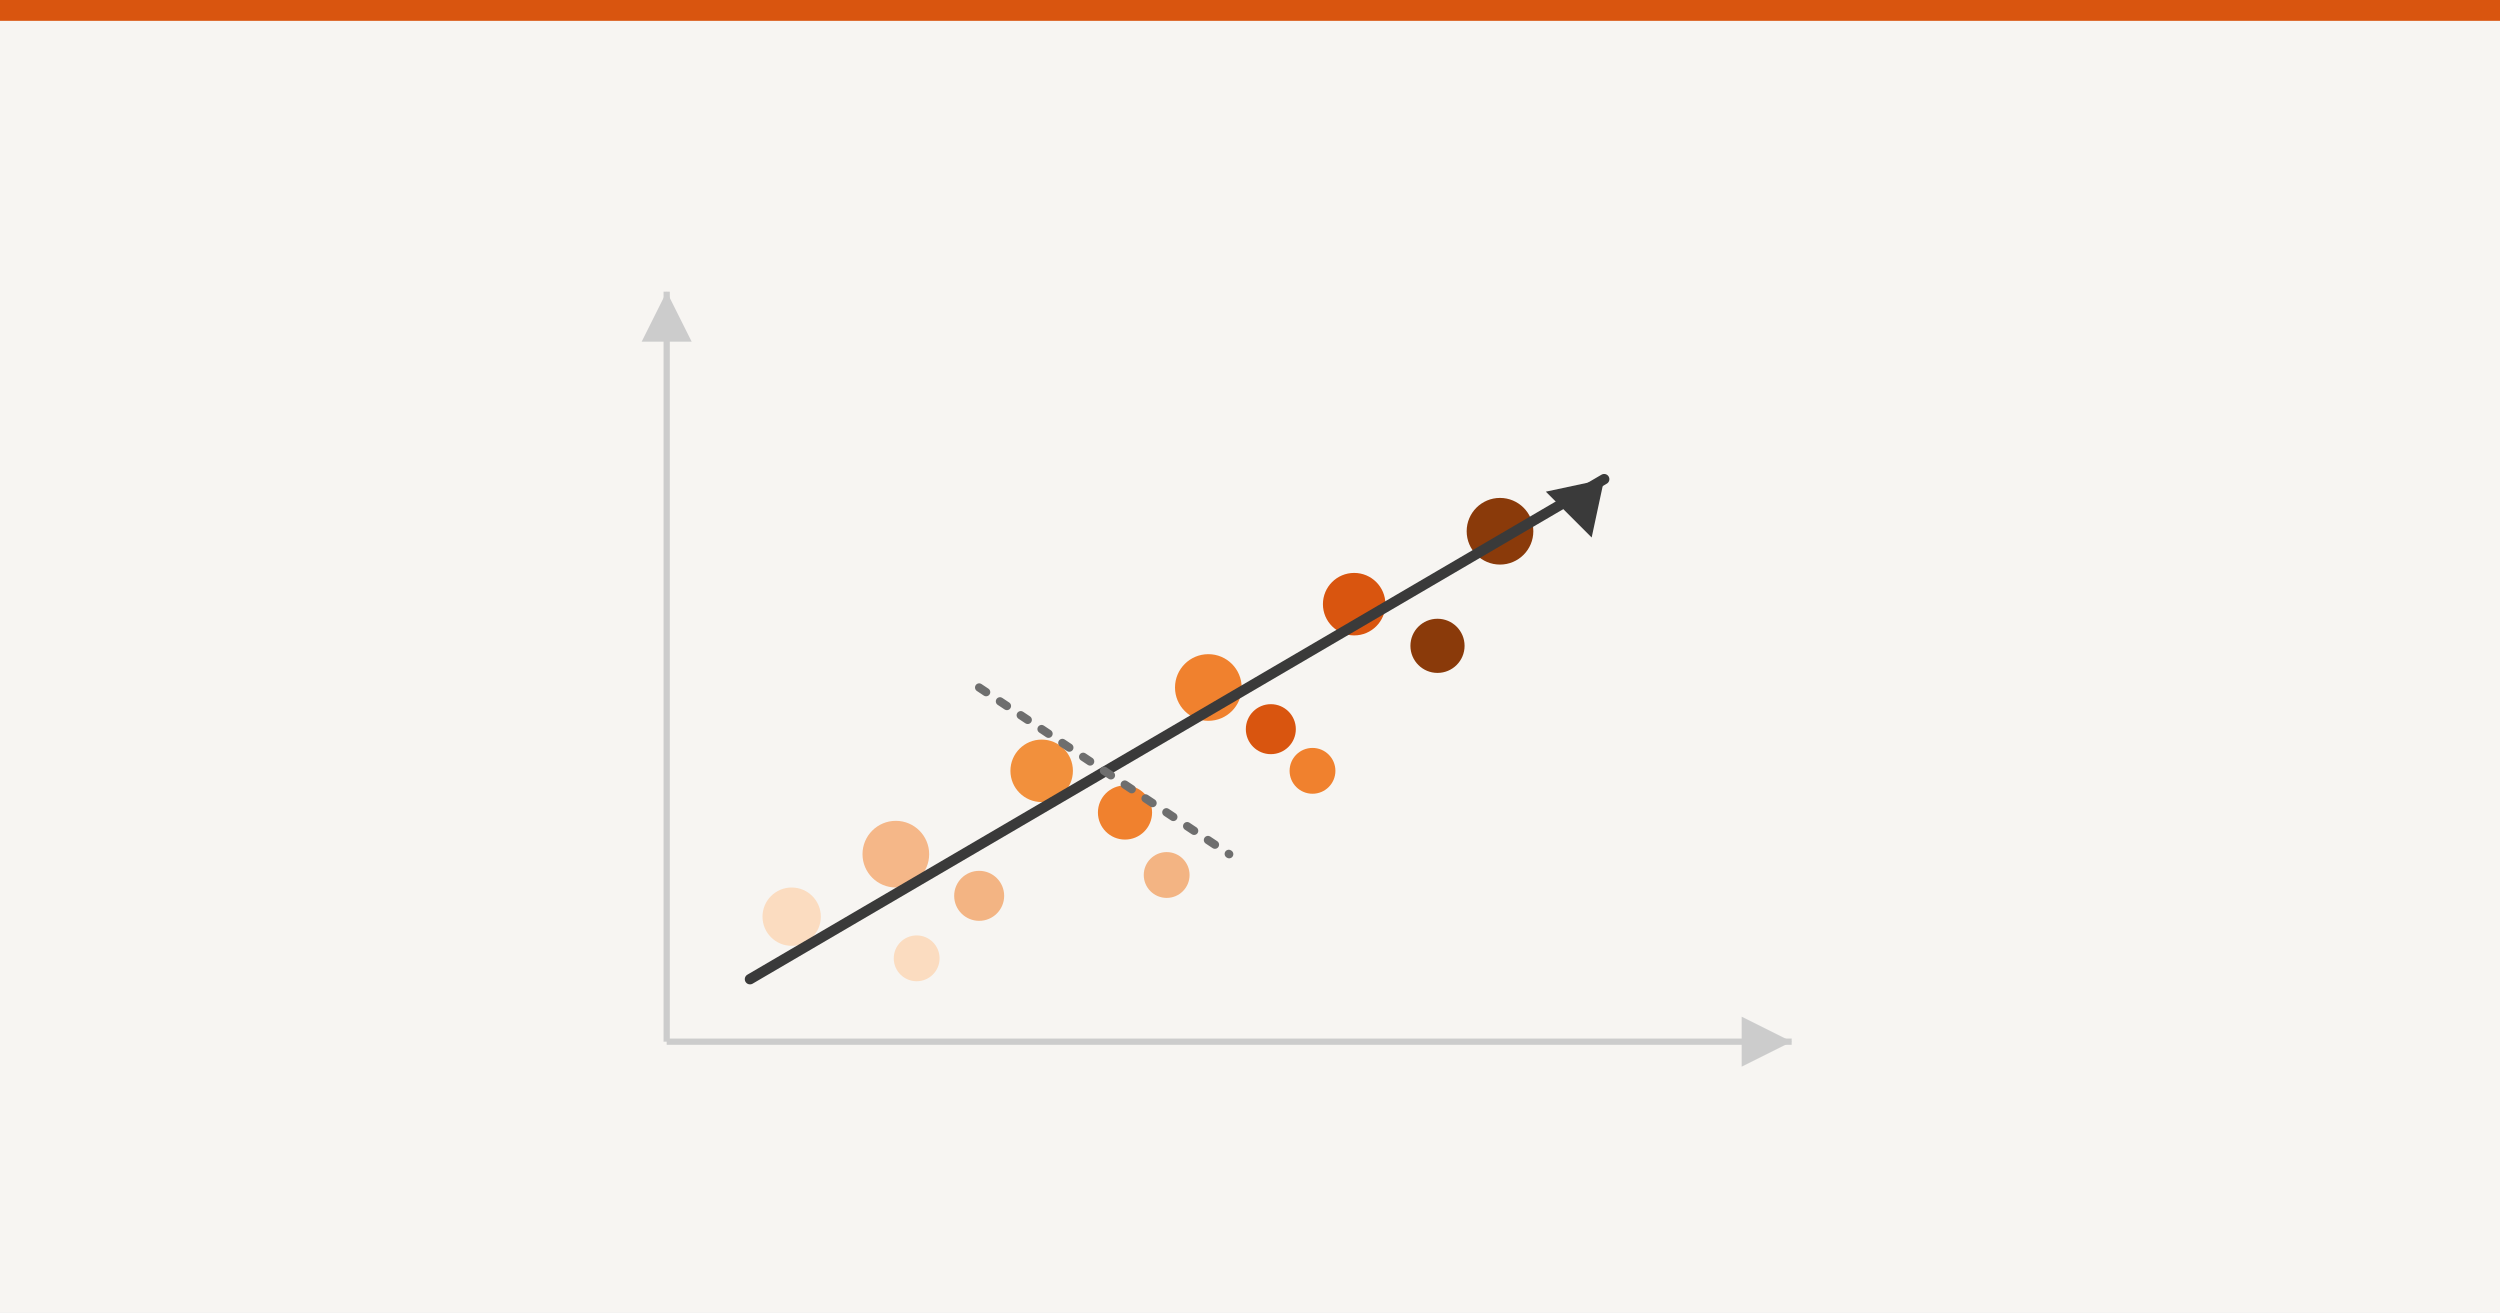
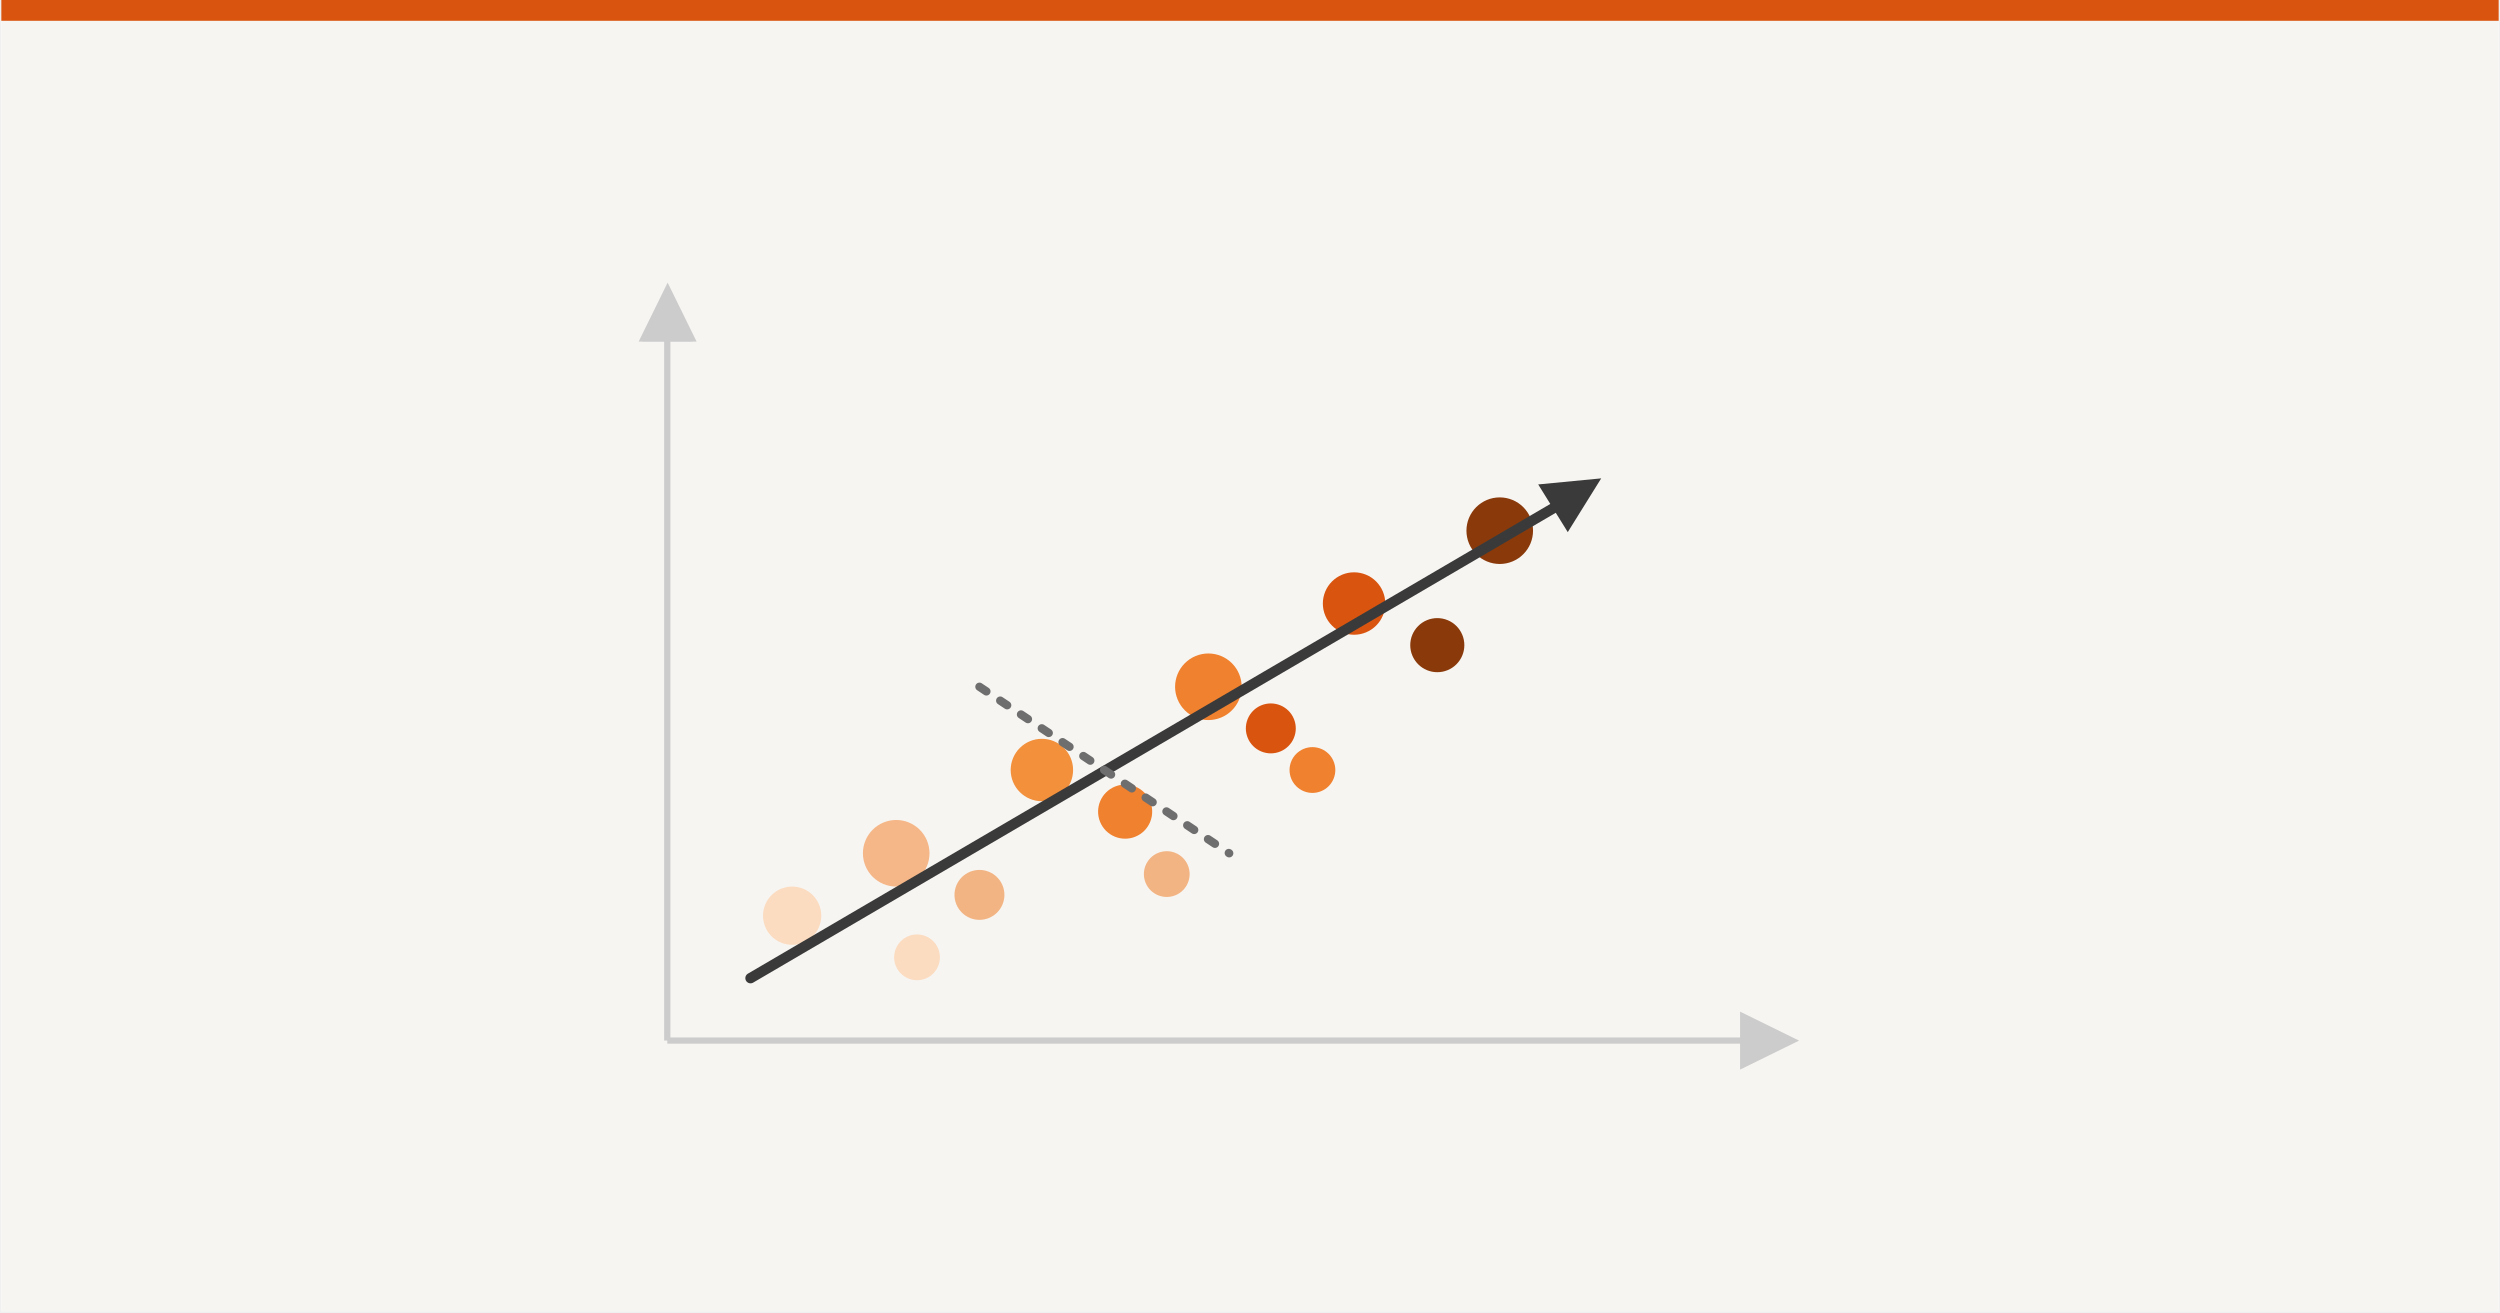
- <svg xmlns="http://www.w3.org/2000/svg" viewBox="0 0 1200 630">
-   <rect width="1200" height="630" fill="#F7F5F2" />
-   <rect x="0" y="0" width="1200" height="10" fill="#D9550F" />
-   <g stroke="#CCCCCC" stroke-width="3">
-     <line x1="320" y1="500" x2="320" y2="140" />
-     <line x1="320" y1="500" x2="860" y2="500" />
+ <svg xmlns="http://www.w3.org/2000/svg" width="1200" zoomAndPan="magnify" viewBox="0 0 900 472.5" height="630" preserveAspectRatio="xMidYMid meet" version="1.0">
+   <defs>
+     <clipPath id="82f99f98e5">
+       <path d="M 0.477 0 L 899.523 0 L 899.523 472 L 0.477 472 Z M 0.477 0 " clip-rule="nonzero" />
+     </clipPath>
+     <clipPath id="013d1148f1">
+       <path d="M 0.477 0 L 899.523 0 L 899.523 8 L 0.477 8 Z M 0.477 0 " clip-rule="nonzero" />
+     </clipPath>
+     <clipPath id="f71c219e4a">
+       <path d="M 553 160 L 590 160 L 590 199 L 553 199 Z M 553 160 " clip-rule="nonzero" />
+     </clipPath>
+     <clipPath id="84fea35c1d">
+       <path d="M 553.75 172.789 L 574.461 160.469 L 589.715 186.117 L 569.008 198.438 Z M 553.75 172.789 " clip-rule="nonzero" />
+     </clipPath>
+     <clipPath id="dd26e54e86">
+       <path d="M 0.57 0.391 L 36.773 0.391 L 36.773 38.512 L 0.57 38.512 Z M 0.57 0.391 " clip-rule="nonzero" />
+     </clipPath>
+     <clipPath id="512c9d08e4">
+       <path d="M 0.75 12.789 L 21.461 0.469 L 36.715 26.117 L 16.008 38.438 Z M 0.75 12.789 " clip-rule="nonzero" />
+     </clipPath>
+     <clipPath id="4a803e45ea">
+       <rect x="0" width="37" y="0" height="39" />
+     </clipPath>
+     <clipPath id="bc82cf1279">
+       <path d="M 553 172 L 577 172 L 577 192 L 553 192 Z M 553 172 " clip-rule="nonzero" />
+     </clipPath>
+     <clipPath id="d1aecd629b">
+       <path d="M 571.109 163.629 L 581.754 180.797 L 564.387 191.566 L 553.742 174.398 Z M 571.109 163.629 " clip-rule="nonzero" />
+     </clipPath>
+     <clipPath id="d83487b9ed">
+       <path d="M 576.434 172.211 L 564.395 191.562 L 553.75 174.395 Z M 576.434 172.211 " clip-rule="nonzero" />
+     </clipPath>
+     <clipPath id="5be3fee84a">
+       <path d="M 0.57 0.137 L 23.586 0.137 L 23.586 19.797 L 0.57 19.797 Z M 0.57 0.137 " clip-rule="nonzero" />
+     </clipPath>
+     <clipPath id="9a85f4bd61">
+       <path d="M 18.109 -8.371 L 28.754 8.797 L 11.387 19.566 L 0.742 2.398 Z M 18.109 -8.371 " clip-rule="nonzero" />
+     </clipPath>
+     <clipPath id="51fbd45566">
+       <path d="M 23.434 0.211 L 11.395 19.562 L 0.75 2.395 Z M 23.434 0.211 " clip-rule="nonzero" />
+     </clipPath>
+     <clipPath id="5709e7ecfd">
+       <rect x="0" width="24" y="0" height="20" />
+     </clipPath>
+     <clipPath id="37b2c8da64">
+       <path d="M 229.914 101.734 L 250.781 101.734 L 250.781 123 L 229.914 123 Z M 229.914 101.734 " clip-rule="nonzero" />
+     </clipPath>
+     <clipPath id="80025cfb6c">
+       <path d="M 240.348 101.734 L 250.781 122.973 L 229.914 122.973 Z M 240.348 101.734 " clip-rule="nonzero" />
+     </clipPath>
+     <clipPath id="cd946a8eba">
+       <path d="M 0.914 0.734 L 21.781 0.734 L 21.781 21.988 L 0.914 21.988 Z M 0.914 0.734 " clip-rule="nonzero" />
+     </clipPath>
+     <clipPath id="ab5842f720">
+       <path d="M 11.348 0.734 L 21.781 21.973 L 0.914 21.973 Z M 11.348 0.734 " clip-rule="nonzero" />
+     </clipPath>
+     <clipPath id="7941081de1">
+       <rect x="0" width="22" y="0" height="22" />
+     </clipPath>
+     <clipPath id="c1bc60887b">
+       <path d="M 626.387 364.188 L 647.664 364.188 L 647.664 385.055 L 626.387 385.055 Z M 626.387 364.188 " clip-rule="nonzero" />
+     </clipPath>
+     <clipPath id="559f7195e9">
+       <path d="M 647.664 374.621 L 626.43 385.055 L 626.43 364.188 Z M 647.664 374.621 " clip-rule="nonzero" />
+     </clipPath>
+     <clipPath id="0c96b09075">
+       <path d="M 0.387 0.188 L 21.664 0.188 L 21.664 21.055 L 0.387 21.055 Z M 0.387 0.188 " clip-rule="nonzero" />
+     </clipPath>
+     <clipPath id="f62bbe5708">
+       <path d="M 21.664 10.621 L 0.43 21.055 L 0.43 0.188 Z M 21.664 10.621 " clip-rule="nonzero" />
+     </clipPath>
+     <clipPath id="5e51b36323">
+       <rect x="0" width="22" y="0" height="22" />
+     </clipPath>
+   </defs>
+   <g clip-path="url(#82f99f98e5)">
+     <path fill="#ffffff" d="M 0.477 0 L 899.523 0 L 899.523 472 L 0.477 472 Z M 0.477 0 " fill-opacity="1" fill-rule="nonzero" />
+     <path fill="#ffffff" d="M 0.477 0 L 899.523 0 L 899.523 472 L 0.477 472 Z M 0.477 0 " fill-opacity="1" fill-rule="nonzero" />
+     <path fill="#f7f5f2" d="M 0.477 0 L 899.523 0 L 899.523 472 L 0.477 472 Z M 0.477 0 " fill-opacity="1" fill-rule="nonzero" />
  </g>
-   <path d="M320 140 L308 164 L332 164 Z" fill="#CCCCCC" />
-   <path d="M860 500 L836 488 L836 512 Z" fill="#CCCCCC" />
-   <g>
-     <circle cx="380" cy="440" r="14" fill="#FBDCC0" />
-     <circle cx="430" cy="410" r="16" fill="#F5B788" />
-     <circle cx="470" cy="430" r="12" fill="#F3B483" />
-     <circle cx="500" cy="370" r="15" fill="#F2903C" />
-     <circle cx="540" cy="390" r="13" fill="#F0812E" />
-     <circle cx="580" cy="330" r="16" fill="#F0812E" />
-     <circle cx="610" cy="350" r="12" fill="#D9550F" />
-     <circle cx="650" cy="290" r="15" fill="#D9550F" />
-     <circle cx="690" cy="310" r="13" fill="#8A3A0A" />
-     <circle cx="720" cy="255" r="16" fill="#8A3A0A" />
-     <circle cx="440" cy="460" r="11" fill="#FBDCC0" />
-     <circle cx="560" cy="420" r="11" fill="#F3B483" />
-     <circle cx="630" cy="370" r="11" fill="#F0812E" />
+   <g clip-path="url(#013d1148f1)">
+     <path fill="#d9550f" d="M 0.477 0 L 899.523 0 L 899.523 7.492 L 0.477 7.492 Z M 0.477 0 " fill-opacity="1" fill-rule="nonzero" />
  </g>
-   <line x1="360" y1="470" x2="770" y2="230" stroke="#3A3A3A" stroke-width="5" stroke-linecap="round" />
-   <path d="M770 230 L742 236 L764 258 Z" fill="#3A3A3A" />
-   <line x1="470" y1="330" x2="590" y2="410" stroke="#6E6E6E" stroke-width="4" stroke-dasharray="4 8" stroke-linecap="round" />
+   <path stroke-linecap="butt" transform="matrix(0.749207, 0, 0, 0.749207, 0.475701, 0)" fill="none" stroke-linejoin="miter" d="M 320.001 500.003 L 320.001 140.002 " stroke="#cccccc" stroke-width="3" stroke-opacity="1" stroke-miterlimit="4" />
+   <path stroke-linecap="butt" transform="matrix(0.749207, 0, 0, 0.749207, 0.475701, 0)" fill="none" stroke-linejoin="miter" d="M 320.001 500.003 L 859.999 500.003 " stroke="#cccccc" stroke-width="3" stroke-opacity="1" stroke-miterlimit="4" />
+   <path fill="#cccccc" d="M 240.223 104.891 L 231.23 122.871 L 249.211 122.871 Z M 240.223 104.891 " fill-opacity="1" fill-rule="nonzero" />
+   <path fill="#cccccc" d="M 644.793 374.605 L 626.812 365.613 L 626.812 383.594 Z M 644.793 374.605 " fill-opacity="1" fill-rule="nonzero" />
+   <path fill="#fbdcc0" d="M 295.664 329.652 C 295.664 330.34 295.598 331.023 295.461 331.699 C 295.328 332.371 295.129 333.027 294.863 333.664 C 294.602 334.301 294.277 334.906 293.895 335.477 C 293.512 336.051 293.078 336.582 292.59 337.066 C 292.105 337.555 291.574 337.988 291 338.371 C 290.43 338.754 289.824 339.078 289.188 339.34 C 288.551 339.605 287.895 339.805 287.219 339.938 C 286.547 340.074 285.863 340.141 285.176 340.141 C 284.484 340.141 283.805 340.074 283.129 339.938 C 282.453 339.805 281.797 339.605 281.16 339.34 C 280.523 339.078 279.918 338.754 279.348 338.371 C 278.773 337.988 278.246 337.555 277.758 337.066 C 277.27 336.582 276.836 336.051 276.453 335.477 C 276.07 334.906 275.746 334.301 275.484 333.664 C 275.219 333.027 275.02 332.371 274.887 331.699 C 274.754 331.023 274.684 330.34 274.684 329.652 C 274.684 328.961 274.754 328.281 274.887 327.605 C 275.02 326.93 275.219 326.273 275.484 325.637 C 275.746 325 276.07 324.395 276.453 323.824 C 276.836 323.25 277.27 322.723 277.758 322.234 C 278.246 321.746 278.773 321.312 279.348 320.93 C 279.918 320.547 280.523 320.223 281.16 319.961 C 281.797 319.695 282.453 319.5 283.129 319.363 C 283.805 319.23 284.484 319.164 285.176 319.164 C 285.863 319.164 286.547 319.23 287.219 319.363 C 287.895 319.5 288.551 319.695 289.188 319.961 C 289.824 320.223 290.43 320.547 291 320.93 C 291.574 321.312 292.105 321.746 292.59 322.234 C 293.078 322.723 293.512 323.25 293.895 323.824 C 294.277 324.395 294.602 325 294.863 325.637 C 295.129 326.273 295.328 326.93 295.461 327.605 C 295.598 328.281 295.664 328.961 295.664 329.652 Z M 295.664 329.652 " fill-opacity="1" fill-rule="nonzero" />
+   <path fill="#f5b788" d="M 334.621 307.176 C 334.621 307.961 334.547 308.742 334.391 309.512 C 334.238 310.285 334.012 311.035 333.711 311.762 C 333.41 312.488 333.039 313.18 332.602 313.836 C 332.164 314.488 331.668 315.094 331.109 315.652 C 330.555 316.207 329.949 316.703 329.293 317.141 C 328.641 317.578 327.949 317.949 327.223 318.25 C 326.496 318.551 325.746 318.777 324.973 318.934 C 324.203 319.086 323.422 319.164 322.637 319.164 C 321.848 319.164 321.066 319.086 320.297 318.934 C 319.523 318.777 318.773 318.551 318.047 318.25 C 317.32 317.949 316.629 317.578 315.977 317.141 C 315.32 316.703 314.715 316.207 314.16 315.652 C 313.602 315.094 313.105 314.488 312.668 313.836 C 312.23 313.18 311.859 312.488 311.559 311.762 C 311.258 311.035 311.031 310.285 310.879 309.512 C 310.723 308.742 310.648 307.961 310.648 307.176 C 310.648 306.387 310.723 305.609 310.879 304.836 C 311.031 304.062 311.258 303.316 311.559 302.586 C 311.859 301.859 312.23 301.168 312.668 300.516 C 313.105 299.859 313.602 299.254 314.16 298.699 C 314.715 298.141 315.32 297.645 315.977 297.207 C 316.629 296.77 317.32 296.402 318.047 296.102 C 318.773 295.801 319.523 295.57 320.297 295.418 C 321.066 295.266 321.848 295.188 322.637 295.188 C 323.422 295.188 324.203 295.266 324.973 295.418 C 325.746 295.57 326.496 295.801 327.223 296.102 C 327.949 296.402 328.641 296.77 329.293 297.207 C 329.949 297.645 330.555 298.141 331.109 298.699 C 331.668 299.254 332.164 299.859 332.602 300.516 C 333.039 301.168 333.41 301.859 333.711 302.586 C 334.012 303.316 334.238 304.062 334.391 304.836 C 334.547 305.609 334.621 306.387 334.621 307.176 Z M 334.621 307.176 " fill-opacity="1" fill-rule="nonzero" />
+   <path fill="#f3b483" d="M 361.594 322.16 C 361.594 322.75 361.535 323.336 361.422 323.914 C 361.305 324.492 361.137 325.055 360.91 325.598 C 360.684 326.145 360.406 326.664 360.078 327.152 C 359.75 327.645 359.379 328.098 358.961 328.516 C 358.543 328.934 358.09 329.305 357.598 329.633 C 357.105 329.961 356.59 330.238 356.043 330.465 C 355.5 330.691 354.938 330.863 354.355 330.977 C 353.777 331.094 353.191 331.148 352.602 331.148 C 352.012 331.148 351.43 331.094 350.848 330.977 C 350.27 330.863 349.707 330.691 349.164 330.465 C 348.617 330.238 348.098 329.961 347.609 329.633 C 347.117 329.305 346.664 328.934 346.246 328.516 C 345.828 328.098 345.457 327.645 345.129 327.152 C 344.801 326.664 344.523 326.145 344.297 325.598 C 344.07 325.055 343.902 324.492 343.785 323.914 C 343.672 323.336 343.613 322.75 343.613 322.16 C 343.613 321.57 343.672 320.984 343.785 320.406 C 343.902 319.824 344.07 319.266 344.297 318.719 C 344.523 318.172 344.801 317.656 345.129 317.164 C 345.457 316.672 345.828 316.219 346.246 315.801 C 346.664 315.383 347.117 315.012 347.609 314.684 C 348.098 314.355 348.617 314.078 349.164 313.852 C 349.707 313.629 350.27 313.457 350.848 313.34 C 351.43 313.227 352.012 313.168 352.602 313.168 C 353.191 313.168 353.777 313.227 354.355 313.34 C 354.938 313.457 355.5 313.629 356.043 313.852 C 356.59 314.078 357.105 314.355 357.598 314.684 C 358.09 315.012 358.543 315.383 358.961 315.801 C 359.379 316.219 359.75 316.672 360.078 317.164 C 360.406 317.656 360.684 318.172 360.91 318.719 C 361.137 319.266 361.305 319.824 361.422 320.406 C 361.535 320.984 361.594 321.57 361.594 322.16 Z M 361.594 322.16 " fill-opacity="1" fill-rule="nonzero" />
+   <path fill="#f2903c" d="M 386.316 277.207 C 386.316 277.945 386.246 278.676 386.102 279.398 C 385.957 280.121 385.746 280.824 385.461 281.508 C 385.18 282.188 384.832 282.836 384.422 283.449 C 384.012 284.062 383.547 284.633 383.027 285.152 C 382.504 285.676 381.938 286.141 381.324 286.551 C 380.711 286.961 380.062 287.309 379.379 287.59 C 378.699 287.871 377.996 288.086 377.273 288.23 C 376.547 288.371 375.816 288.445 375.078 288.445 C 374.34 288.445 373.609 288.371 372.887 288.23 C 372.164 288.086 371.461 287.871 370.777 287.59 C 370.098 287.309 369.449 286.961 368.836 286.551 C 368.223 286.141 367.656 285.676 367.133 285.152 C 366.609 284.633 366.145 284.062 365.734 283.449 C 365.324 282.836 364.98 282.188 364.695 281.508 C 364.414 280.824 364.199 280.121 364.059 279.398 C 363.914 278.676 363.84 277.945 363.84 277.207 C 363.84 276.469 363.914 275.738 364.059 275.016 C 364.199 274.289 364.414 273.586 364.695 272.906 C 364.98 272.223 365.324 271.578 365.734 270.965 C 366.145 270.348 366.609 269.781 367.133 269.262 C 367.656 268.738 368.223 268.273 368.836 267.863 C 369.449 267.453 370.098 267.105 370.777 266.824 C 371.461 266.543 372.164 266.328 372.887 266.184 C 373.609 266.039 374.34 265.969 375.078 265.969 C 375.816 265.969 376.547 266.039 377.273 266.184 C 377.996 266.328 378.699 266.543 379.379 266.824 C 380.062 267.105 380.711 267.453 381.324 267.863 C 381.938 268.273 382.504 268.738 383.027 269.262 C 383.547 269.781 384.012 270.348 384.422 270.965 C 384.832 271.578 385.18 272.223 385.461 272.906 C 385.746 273.586 385.957 274.289 386.102 275.016 C 386.246 275.738 386.316 276.469 386.316 277.207 Z M 386.316 277.207 " fill-opacity="1" fill-rule="nonzero" />
+   <path fill="#f0812e" d="M 414.789 292.191 C 414.789 292.832 414.727 293.465 414.602 294.09 C 414.477 294.719 414.289 295.328 414.047 295.918 C 413.801 296.508 413.5 297.07 413.145 297.602 C 412.789 298.133 412.387 298.625 411.934 299.078 C 411.48 299.531 410.992 299.934 410.457 300.289 C 409.926 300.645 409.367 300.945 408.773 301.188 C 408.184 301.434 407.574 301.617 406.949 301.742 C 406.32 301.867 405.688 301.93 405.047 301.93 C 404.406 301.93 403.773 301.867 403.148 301.742 C 402.52 301.617 401.91 301.434 401.32 301.188 C 400.73 300.945 400.168 300.645 399.637 300.289 C 399.105 299.934 398.613 299.531 398.16 299.078 C 397.707 298.625 397.305 298.133 396.949 297.602 C 396.594 297.07 396.293 296.508 396.051 295.918 C 395.805 295.328 395.621 294.719 395.496 294.09 C 395.371 293.465 395.309 292.832 395.309 292.191 C 395.309 291.551 395.371 290.918 395.496 290.289 C 395.621 289.664 395.805 289.055 396.051 288.465 C 396.293 287.871 396.594 287.312 396.949 286.781 C 397.305 286.246 397.707 285.758 398.16 285.305 C 398.613 284.852 399.105 284.449 399.637 284.094 C 400.168 283.738 400.73 283.438 401.32 283.191 C 401.91 282.949 402.52 282.762 403.148 282.637 C 403.773 282.512 404.406 282.449 405.047 282.449 C 405.688 282.449 406.32 282.512 406.949 282.637 C 407.574 282.762 408.184 282.949 408.773 283.191 C 409.367 283.438 409.926 283.738 410.457 284.094 C 410.992 284.449 411.48 284.852 411.934 285.305 C 412.387 285.758 412.789 286.246 413.145 286.781 C 413.5 287.312 413.801 287.871 414.047 288.465 C 414.289 289.055 414.477 289.664 414.602 290.289 C 414.727 290.918 414.789 291.551 414.789 292.191 Z M 414.789 292.191 " fill-opacity="1" fill-rule="nonzero" />
+   <path fill="#f0812e" d="M 447.004 247.238 C 447.004 248.027 446.926 248.805 446.773 249.578 C 446.621 250.348 446.391 251.098 446.09 251.824 C 445.789 252.555 445.422 253.242 444.984 253.898 C 444.547 254.551 444.047 255.156 443.492 255.715 C 442.934 256.27 442.328 256.77 441.676 257.207 C 441.02 257.645 440.332 258.012 439.602 258.312 C 438.875 258.613 438.125 258.84 437.355 258.996 C 436.582 259.148 435.805 259.227 435.016 259.227 C 434.23 259.227 433.449 259.148 432.676 258.996 C 431.906 258.84 431.156 258.613 430.43 258.312 C 429.703 258.012 429.012 257.645 428.355 257.207 C 427.703 256.77 427.098 256.27 426.539 255.715 C 425.984 255.156 425.484 254.551 425.047 253.898 C 424.613 253.242 424.242 252.555 423.941 251.824 C 423.641 251.098 423.414 250.348 423.258 249.578 C 423.105 248.805 423.027 248.027 423.027 247.238 C 423.027 246.453 423.105 245.672 423.258 244.898 C 423.414 244.129 423.641 243.379 423.941 242.652 C 424.242 241.922 424.613 241.234 425.047 240.578 C 425.484 239.926 425.984 239.32 426.539 238.762 C 427.098 238.207 427.703 237.707 428.355 237.27 C 429.012 236.832 429.703 236.465 430.43 236.164 C 431.156 235.863 431.906 235.637 432.676 235.48 C 433.449 235.328 434.23 235.25 435.016 235.25 C 435.805 235.25 436.582 235.328 437.355 235.48 C 438.125 235.637 438.875 235.863 439.602 236.164 C 440.332 236.465 441.02 236.832 441.676 237.27 C 442.328 237.707 442.934 238.207 443.492 238.762 C 444.047 239.32 444.547 239.926 444.984 240.578 C 445.422 241.234 445.789 241.922 446.09 242.652 C 446.391 243.379 446.621 244.129 446.773 244.898 C 446.926 245.672 447.004 246.453 447.004 247.238 Z M 447.004 247.238 " fill-opacity="1" fill-rule="nonzero" />
+   <path fill="#d9550f" d="M 466.484 262.223 C 466.484 262.812 466.426 263.398 466.309 263.977 C 466.195 264.555 466.023 265.117 465.797 265.664 C 465.57 266.207 465.297 266.727 464.969 267.219 C 464.641 267.707 464.266 268.164 463.848 268.578 C 463.434 268.996 462.977 269.371 462.488 269.699 C 461.996 270.027 461.477 270.301 460.934 270.527 C 460.387 270.754 459.824 270.926 459.246 271.039 C 458.668 271.156 458.082 271.215 457.492 271.215 C 456.902 271.215 456.316 271.156 455.738 271.039 C 455.16 270.926 454.598 270.754 454.051 270.527 C 453.508 270.301 452.988 270.027 452.496 269.699 C 452.008 269.371 451.551 268.996 451.137 268.578 C 450.719 268.164 450.344 267.707 450.016 267.219 C 449.688 266.727 449.41 266.207 449.188 265.664 C 448.961 265.117 448.789 264.555 448.676 263.977 C 448.559 263.398 448.5 262.812 448.5 262.223 C 448.5 261.633 448.559 261.047 448.676 260.469 C 448.789 259.891 448.961 259.328 449.188 258.781 C 449.41 258.238 449.688 257.719 450.016 257.227 C 450.344 256.738 450.719 256.281 451.137 255.867 C 451.551 255.449 452.008 255.074 452.496 254.746 C 452.988 254.418 453.508 254.141 454.051 253.918 C 454.598 253.691 455.16 253.52 455.738 253.406 C 456.316 253.289 456.902 253.23 457.492 253.23 C 458.082 253.23 458.668 253.289 459.246 253.406 C 459.824 253.52 460.387 253.691 460.934 253.918 C 461.477 254.141 461.996 254.418 462.488 254.746 C 462.977 255.074 463.434 255.449 463.848 255.867 C 464.266 256.281 464.641 256.738 464.969 257.227 C 465.297 257.719 465.57 258.238 465.797 258.781 C 466.023 259.328 466.195 259.891 466.309 260.469 C 466.426 261.047 466.484 261.633 466.484 262.223 Z M 466.484 262.223 " fill-opacity="1" fill-rule="nonzero" />
+   <path fill="#d9550f" d="M 498.699 217.27 C 498.699 218.008 498.625 218.738 498.484 219.461 C 498.34 220.188 498.125 220.891 497.844 221.57 C 497.562 222.254 497.215 222.898 496.805 223.512 C 496.395 224.129 495.93 224.695 495.406 225.215 C 494.887 225.738 494.316 226.203 493.703 226.613 C 493.09 227.023 492.441 227.371 491.762 227.652 C 491.078 227.934 490.375 228.148 489.652 228.293 C 488.93 228.438 488.199 228.508 487.461 228.508 C 486.723 228.508 485.992 228.438 485.27 228.293 C 484.543 228.148 483.84 227.934 483.16 227.652 C 482.477 227.371 481.832 227.023 481.215 226.613 C 480.602 226.203 480.035 225.738 479.516 225.215 C 478.992 224.695 478.527 224.129 478.117 223.512 C 477.707 222.898 477.359 222.254 477.078 221.57 C 476.797 220.891 476.582 220.188 476.438 219.461 C 476.293 218.738 476.223 218.008 476.223 217.27 C 476.223 216.531 476.293 215.801 476.438 215.078 C 476.582 214.355 476.797 213.652 477.078 212.969 C 477.359 212.289 477.707 211.641 478.117 211.027 C 478.527 210.414 478.992 209.844 479.516 209.324 C 480.035 208.801 480.602 208.336 481.215 207.926 C 481.832 207.516 482.477 207.168 483.16 206.887 C 483.84 206.605 484.543 206.391 485.27 206.246 C 485.992 206.105 486.723 206.031 487.461 206.031 C 488.199 206.031 488.93 206.105 489.652 206.246 C 490.375 206.391 491.078 206.605 491.762 206.887 C 492.441 207.168 493.09 207.516 493.703 207.926 C 494.316 208.336 494.887 208.801 495.406 209.324 C 495.93 209.844 496.395 210.414 496.805 211.027 C 497.215 211.641 497.562 212.289 497.844 212.969 C 498.125 213.652 498.34 214.355 498.484 215.078 C 498.625 215.801 498.699 216.531 498.699 217.27 Z M 498.699 217.27 " fill-opacity="1" fill-rule="nonzero" />
+   <path fill="#8a3a0a" d="M 527.168 232.254 C 527.168 232.895 527.105 233.527 526.98 234.156 C 526.855 234.781 526.672 235.391 526.426 235.98 C 526.184 236.57 525.883 237.133 525.527 237.664 C 525.172 238.195 524.77 238.688 524.316 239.141 C 523.863 239.594 523.371 239.996 522.84 240.352 C 522.309 240.707 521.746 241.008 521.156 241.254 C 520.566 241.496 519.957 241.684 519.328 241.809 C 518.703 241.93 518.066 241.992 517.43 241.992 C 516.789 241.992 516.156 241.93 515.527 241.809 C 514.902 241.684 514.293 241.496 513.703 241.254 C 513.109 241.008 512.551 240.707 512.016 240.352 C 511.484 239.996 510.992 239.594 510.543 239.141 C 510.09 238.688 509.688 238.195 509.332 237.664 C 508.977 237.133 508.676 236.57 508.43 235.98 C 508.184 235.391 508 234.781 507.875 234.156 C 507.75 233.527 507.688 232.895 507.688 232.254 C 507.688 231.613 507.75 230.98 507.875 230.355 C 508 229.727 508.184 229.117 508.43 228.527 C 508.676 227.938 508.977 227.375 509.332 226.844 C 509.688 226.312 510.09 225.82 510.543 225.367 C 510.992 224.914 511.484 224.512 512.016 224.156 C 512.551 223.801 513.109 223.5 513.703 223.258 C 514.293 223.012 514.902 222.828 515.527 222.703 C 516.156 222.578 516.789 222.516 517.43 222.516 C 518.066 222.516 518.703 222.578 519.328 222.703 C 519.957 222.828 520.566 223.012 521.156 223.258 C 521.746 223.5 522.309 223.801 522.84 224.156 C 523.371 224.512 523.863 224.914 524.316 225.367 C 524.77 225.82 525.172 226.312 525.527 226.844 C 525.883 227.375 526.184 227.938 526.426 228.527 C 526.672 229.117 526.855 229.727 526.98 230.355 C 527.105 230.98 527.168 231.613 527.168 232.254 Z M 527.168 232.254 " fill-opacity="1" fill-rule="nonzero" />
+   <path fill="#8a3a0a" d="M 551.891 191.047 C 551.891 191.836 551.816 192.613 551.66 193.387 C 551.508 194.16 551.281 194.906 550.98 195.637 C 550.68 196.363 550.309 197.055 549.871 197.707 C 549.434 198.363 548.938 198.969 548.383 199.523 C 547.824 200.082 547.219 200.578 546.566 201.016 C 545.91 201.453 545.219 201.82 544.492 202.121 C 543.766 202.426 543.016 202.652 542.242 202.805 C 541.473 202.957 540.691 203.035 539.906 203.035 C 539.117 203.035 538.34 202.957 537.566 202.805 C 536.793 202.652 536.043 202.426 535.316 202.121 C 534.59 201.82 533.898 201.453 533.246 201.016 C 532.59 200.578 531.984 200.082 531.43 199.523 C 530.871 198.969 530.375 198.363 529.938 197.707 C 529.5 197.055 529.133 196.363 528.828 195.637 C 528.527 194.906 528.301 194.16 528.148 193.387 C 527.996 192.613 527.918 191.836 527.918 191.047 C 527.918 190.262 527.996 189.48 528.148 188.711 C 528.301 187.938 528.527 187.188 528.828 186.461 C 529.133 185.734 529.5 185.043 529.938 184.387 C 530.375 183.734 530.871 183.129 531.43 182.57 C 531.984 182.016 532.59 181.52 533.246 181.082 C 533.898 180.645 534.59 180.273 535.316 179.973 C 536.043 179.672 536.793 179.445 537.566 179.289 C 538.34 179.137 539.117 179.059 539.906 179.059 C 540.691 179.059 541.473 179.137 542.242 179.289 C 543.016 179.445 543.766 179.672 544.492 179.973 C 545.219 180.273 545.91 180.645 546.566 181.082 C 547.219 181.52 547.824 182.016 548.383 182.57 C 548.938 183.129 549.434 183.734 549.871 184.387 C 550.309 185.043 550.68 185.734 550.98 186.461 C 551.281 187.188 551.508 187.938 551.66 188.711 C 551.816 189.48 551.891 190.262 551.891 191.047 Z M 551.891 191.047 " fill-opacity="1" fill-rule="nonzero" />
+   <path fill="#fbdcc0" d="M 338.367 344.637 C 338.367 345.176 338.316 345.711 338.211 346.242 C 338.105 346.773 337.949 347.289 337.742 347.789 C 337.535 348.289 337.281 348.766 336.98 349.215 C 336.68 349.664 336.336 350.078 335.953 350.461 C 335.57 350.844 335.156 351.188 334.707 351.488 C 334.254 351.789 333.781 352.043 333.281 352.25 C 332.781 352.457 332.266 352.613 331.734 352.719 C 331.203 352.824 330.668 352.875 330.125 352.875 C 329.586 352.875 329.051 352.824 328.52 352.719 C 327.988 352.613 327.473 352.457 326.973 352.25 C 326.473 352.043 326 351.789 325.547 351.488 C 325.098 351.188 324.684 350.844 324.301 350.461 C 323.918 350.078 323.574 349.664 323.273 349.215 C 322.973 348.766 322.719 348.289 322.512 347.789 C 322.305 347.289 322.148 346.773 322.043 346.242 C 321.938 345.711 321.887 345.176 321.887 344.637 C 321.887 344.094 321.938 343.559 322.043 343.027 C 322.148 342.496 322.305 341.98 322.512 341.48 C 322.719 340.98 322.973 340.508 323.273 340.055 C 323.574 339.605 323.918 339.191 324.301 338.809 C 324.684 338.426 325.098 338.082 325.547 337.781 C 326 337.48 326.473 337.227 326.973 337.02 C 327.473 336.812 327.988 336.656 328.52 336.551 C 329.051 336.445 329.586 336.395 330.125 336.395 C 330.668 336.395 331.203 336.445 331.734 336.551 C 332.266 336.656 332.781 336.812 333.281 337.02 C 333.781 337.227 334.254 337.48 334.707 337.781 C 335.156 338.082 335.57 338.426 335.953 338.809 C 336.336 339.191 336.68 339.605 336.98 340.055 C 337.281 340.508 337.535 340.98 337.742 341.48 C 337.949 341.98 338.105 342.496 338.211 343.027 C 338.316 343.559 338.367 344.094 338.367 344.637 Z M 338.367 344.637 " fill-opacity="1" fill-rule="nonzero" />
+   <path fill="#f3b483" d="M 428.273 314.668 C 428.273 315.207 428.219 315.742 428.113 316.273 C 428.008 316.805 427.852 317.32 427.645 317.82 C 427.438 318.32 427.184 318.797 426.883 319.246 C 426.582 319.695 426.242 320.113 425.859 320.496 C 425.477 320.879 425.059 321.219 424.609 321.52 C 424.16 321.82 423.684 322.074 423.184 322.281 C 422.684 322.488 422.172 322.645 421.641 322.75 C 421.109 322.855 420.574 322.91 420.031 322.91 C 419.492 322.91 418.953 322.855 418.426 322.75 C 417.895 322.645 417.379 322.488 416.879 322.281 C 416.379 322.074 415.902 321.82 415.453 321.52 C 415.004 321.219 414.586 320.879 414.203 320.496 C 413.82 320.113 413.48 319.695 413.18 319.246 C 412.879 318.797 412.625 318.32 412.418 317.82 C 412.211 317.32 412.055 316.805 411.949 316.273 C 411.844 315.742 411.789 315.207 411.789 314.668 C 411.789 314.125 411.844 313.59 411.949 313.059 C 412.055 312.527 412.211 312.012 412.418 311.512 C 412.625 311.012 412.879 310.539 413.18 310.09 C 413.48 309.637 413.82 309.223 414.203 308.84 C 414.586 308.457 415.004 308.113 415.453 307.816 C 415.902 307.516 416.379 307.262 416.879 307.055 C 417.379 306.848 417.895 306.691 418.426 306.586 C 418.953 306.477 419.492 306.426 420.031 306.426 C 420.574 306.426 421.109 306.477 421.641 306.586 C 422.172 306.691 422.684 306.848 423.184 307.055 C 423.684 307.262 424.16 307.516 424.609 307.816 C 425.059 308.113 425.477 308.457 425.859 308.84 C 426.242 309.223 426.582 309.637 426.883 310.09 C 427.184 310.539 427.438 311.012 427.645 311.512 C 427.852 312.012 428.008 312.527 428.113 313.059 C 428.219 313.59 428.273 314.125 428.273 314.668 Z M 428.273 314.668 " fill-opacity="1" fill-rule="nonzero" />
+   <path fill="#f0812e" d="M 480.719 277.207 C 480.719 277.746 480.664 278.285 480.559 278.812 C 480.453 279.344 480.297 279.859 480.09 280.359 C 479.883 280.859 479.629 281.336 479.328 281.785 C 479.027 282.234 478.688 282.652 478.305 283.035 C 477.922 283.418 477.504 283.758 477.055 284.059 C 476.605 284.359 476.129 284.613 475.629 284.82 C 475.129 285.027 474.613 285.184 474.082 285.289 C 473.555 285.395 473.016 285.449 472.477 285.449 C 471.934 285.449 471.398 285.395 470.867 285.289 C 470.336 285.184 469.824 285.027 469.324 284.82 C 468.824 284.613 468.348 284.359 467.898 284.059 C 467.449 283.758 467.031 283.418 466.648 283.035 C 466.266 282.652 465.926 282.234 465.625 281.785 C 465.324 281.336 465.07 280.859 464.863 280.359 C 464.656 279.859 464.5 279.344 464.395 278.812 C 464.289 278.285 464.234 277.746 464.234 277.207 C 464.234 276.664 464.289 276.129 464.395 275.598 C 464.5 275.066 464.656 274.555 464.863 274.055 C 465.07 273.555 465.324 273.078 465.625 272.629 C 465.926 272.18 466.266 271.762 466.648 271.379 C 467.031 270.996 467.449 270.656 467.898 270.355 C 468.348 270.055 468.824 269.801 469.324 269.594 C 469.824 269.387 470.336 269.23 470.867 269.125 C 471.398 269.02 471.934 268.965 472.477 268.965 C 473.016 268.965 473.555 269.02 474.082 269.125 C 474.613 269.23 475.129 269.387 475.629 269.594 C 476.129 269.801 476.605 270.055 477.055 270.355 C 477.504 270.656 477.922 270.996 478.305 271.379 C 478.688 271.762 479.027 272.18 479.328 272.629 C 479.629 273.078 479.883 273.555 480.09 274.055 C 480.297 274.555 480.453 275.066 480.559 275.598 C 480.664 276.129 480.719 276.664 480.719 277.207 Z M 480.719 277.207 " fill-opacity="1" fill-rule="nonzero" />
+   <path stroke-linecap="round" transform="matrix(0.749207, 0, 0, 0.749207, 0.475701, 0)" fill="none" stroke-linejoin="miter" d="M 360.002 470.002 L 769.997 229.998 " stroke="#3a3a3a" stroke-width="5" stroke-opacity="1" stroke-miterlimit="4" />
+   <path fill="#3a3a3a" d="M 577.363 172.316 L 556.387 176.812 L 572.871 193.297 Z M 577.363 172.316 " fill-opacity="1" fill-rule="nonzero" />
+   <path fill="#6e6e6e" d="M 353.434 245.992 L 355.926 247.652 C 356.094 247.766 356.23 247.902 356.34 248.066 C 356.453 248.23 356.527 248.41 356.566 248.605 C 356.605 248.801 356.605 248.996 356.566 249.191 C 356.527 249.387 356.453 249.566 356.344 249.73 C 356.234 249.898 356.094 250.035 355.93 250.145 C 355.766 250.258 355.586 250.332 355.391 250.371 C 355.195 250.41 355 250.41 354.805 250.371 C 354.609 250.332 354.43 250.258 354.266 250.148 L 351.773 248.484 C 351.605 248.375 351.469 248.238 351.359 248.07 C 351.246 247.906 351.172 247.727 351.133 247.531 C 351.094 247.336 351.094 247.141 351.133 246.949 C 351.172 246.754 351.246 246.574 351.355 246.406 C 351.465 246.242 351.605 246.105 351.77 245.992 C 351.934 245.883 352.113 245.809 352.309 245.77 C 352.504 245.73 352.699 245.73 352.895 245.77 C 353.09 245.809 353.27 245.883 353.434 245.992 Z M 360.914 250.98 L 363.41 252.641 C 363.574 252.75 363.711 252.891 363.82 253.055 C 363.934 253.219 364.008 253.398 364.047 253.594 C 364.086 253.789 364.086 253.984 364.047 254.18 C 364.008 254.375 363.934 254.555 363.824 254.719 C 363.715 254.883 363.574 255.023 363.41 255.133 C 363.246 255.242 363.066 255.316 362.871 255.355 C 362.676 255.395 362.48 255.395 362.285 255.359 C 362.09 255.32 361.91 255.246 361.746 255.133 L 359.254 253.473 C 359.086 253.363 358.949 253.223 358.84 253.059 C 358.727 252.895 358.652 252.715 358.613 252.52 C 358.574 252.324 358.574 252.129 358.613 251.934 C 358.652 251.738 358.727 251.559 358.836 251.395 C 358.945 251.23 359.086 251.09 359.25 250.98 C 359.414 250.871 359.594 250.797 359.789 250.758 C 359.984 250.719 360.18 250.719 360.375 250.754 C 360.57 250.793 360.75 250.867 360.914 250.98 Z M 368.395 255.965 L 370.891 257.629 C 371.055 257.738 371.191 257.875 371.301 258.039 C 371.414 258.207 371.488 258.387 371.527 258.582 C 371.566 258.777 371.566 258.969 371.527 259.164 C 371.488 259.359 371.414 259.539 371.305 259.707 C 371.195 259.871 371.055 260.008 370.891 260.121 C 370.727 260.23 370.547 260.305 370.352 260.344 C 370.156 260.383 369.961 260.383 369.766 260.344 C 369.57 260.305 369.391 260.23 369.227 260.121 L 366.734 258.461 C 366.566 258.348 366.43 258.211 366.32 258.047 C 366.207 257.883 366.133 257.699 366.094 257.508 C 366.055 257.312 366.055 257.117 366.094 256.922 C 366.133 256.727 366.207 256.547 366.316 256.383 C 366.426 256.215 366.566 256.078 366.73 255.969 C 366.895 255.855 367.074 255.781 367.27 255.742 C 367.465 255.703 367.66 255.703 367.855 255.742 C 368.051 255.781 368.23 255.855 368.395 255.965 Z M 375.875 260.953 L 378.371 262.613 C 378.535 262.727 378.672 262.863 378.781 263.027 C 378.895 263.191 378.969 263.375 379.008 263.566 C 379.047 263.762 379.047 263.957 379.008 264.152 C 378.969 264.348 378.895 264.527 378.785 264.691 C 378.676 264.859 378.535 264.996 378.371 265.105 C 378.207 265.219 378.027 265.293 377.832 265.332 C 377.637 265.371 377.441 265.371 377.246 265.332 C 377.051 265.293 376.871 265.219 376.707 265.109 L 374.215 263.445 C 374.047 263.336 373.91 263.199 373.801 263.031 C 373.688 262.867 373.613 262.688 373.574 262.492 C 373.535 262.297 373.535 262.105 373.574 261.91 C 373.613 261.715 373.688 261.535 373.797 261.367 C 373.906 261.203 374.047 261.066 374.211 260.953 C 374.375 260.844 374.555 260.77 374.75 260.73 C 374.945 260.691 375.141 260.691 375.336 260.73 C 375.531 260.77 375.711 260.844 375.875 260.953 Z M 383.355 265.941 L 385.852 267.602 C 386.016 267.711 386.152 267.852 386.266 268.016 C 386.375 268.18 386.449 268.359 386.488 268.555 C 386.527 268.75 386.527 268.945 386.488 269.141 C 386.449 269.336 386.375 269.516 386.266 269.68 C 386.156 269.844 386.016 269.984 385.852 270.094 C 385.688 270.203 385.508 270.277 385.312 270.316 C 385.117 270.355 384.922 270.355 384.727 270.32 C 384.531 270.281 384.352 270.207 384.188 270.094 L 381.695 268.434 C 381.527 268.324 381.391 268.184 381.281 268.02 C 381.168 267.855 381.094 267.676 381.055 267.48 C 381.016 267.285 381.016 267.09 381.055 266.895 C 381.094 266.699 381.168 266.52 381.277 266.355 C 381.387 266.191 381.527 266.051 381.691 265.941 C 381.855 265.832 382.035 265.758 382.23 265.719 C 382.426 265.68 382.621 265.68 382.816 265.715 C 383.012 265.754 383.191 265.828 383.355 265.941 Z M 390.836 270.926 L 393.332 272.59 C 393.496 272.699 393.633 272.836 393.746 273.004 C 393.855 273.168 393.93 273.348 393.969 273.543 C 394.008 273.738 394.008 273.934 393.969 274.125 C 393.93 274.32 393.855 274.5 393.746 274.668 C 393.637 274.832 393.5 274.969 393.332 275.082 C 393.168 275.191 392.988 275.266 392.793 275.305 C 392.598 275.344 392.402 275.344 392.207 275.305 C 392.012 275.266 391.832 275.191 391.668 275.082 L 389.176 273.422 C 389.008 273.309 388.871 273.172 388.762 273.008 C 388.648 272.844 388.574 272.664 388.535 272.469 C 388.496 272.273 388.496 272.078 388.535 271.883 C 388.574 271.688 388.648 271.508 388.758 271.344 C 388.871 271.176 389.008 271.039 389.172 270.93 C 389.336 270.816 389.516 270.742 389.711 270.703 C 389.906 270.664 390.102 270.664 390.297 270.703 C 390.492 270.742 390.672 270.816 390.836 270.926 Z M 398.316 275.914 L 400.812 277.574 C 400.977 277.688 401.113 277.824 401.227 277.988 C 401.336 278.152 401.41 278.336 401.449 278.527 C 401.488 278.723 401.488 278.918 401.449 279.113 C 401.41 279.309 401.336 279.488 401.227 279.652 C 401.117 279.82 400.98 279.957 400.812 280.066 C 400.648 280.18 400.469 280.254 400.273 280.293 C 400.078 280.332 399.883 280.332 399.688 280.293 C 399.492 280.254 399.312 280.18 399.148 280.07 L 396.656 278.406 C 396.488 278.297 396.352 278.16 396.242 277.996 C 396.129 277.828 396.055 277.648 396.016 277.453 C 395.977 277.258 395.977 277.066 396.016 276.871 C 396.055 276.676 396.129 276.496 396.238 276.328 C 396.352 276.164 396.488 276.027 396.652 275.914 C 396.816 275.805 396.996 275.73 397.191 275.691 C 397.387 275.652 397.582 275.652 397.777 275.691 C 397.973 275.73 398.152 275.805 398.316 275.914 Z M 405.797 280.902 L 408.293 282.562 C 408.457 282.672 408.594 282.812 408.707 282.977 C 408.816 283.141 408.891 283.32 408.93 283.516 C 408.969 283.711 408.969 283.906 408.93 284.102 C 408.891 284.297 408.816 284.477 408.707 284.641 C 408.598 284.805 408.461 284.945 408.293 285.055 C 408.129 285.164 407.949 285.238 407.754 285.277 C 407.559 285.316 407.363 285.316 407.168 285.281 C 406.977 285.242 406.793 285.168 406.629 285.055 L 404.137 283.395 C 403.969 283.285 403.832 283.145 403.723 282.98 C 403.609 282.816 403.535 282.637 403.496 282.441 C 403.457 282.246 403.457 282.051 403.496 281.855 C 403.535 281.66 403.609 281.48 403.719 281.316 C 403.832 281.152 403.969 281.012 404.133 280.902 C 404.297 280.793 404.477 280.719 404.672 280.68 C 404.867 280.641 405.062 280.641 405.258 280.676 C 405.453 280.715 405.633 280.789 405.797 280.902 Z M 413.277 285.887 L 415.773 287.551 C 415.938 287.66 416.074 287.797 416.188 287.965 C 416.297 288.129 416.371 288.309 416.41 288.504 C 416.449 288.699 416.449 288.895 416.41 289.086 C 416.371 289.281 416.297 289.461 416.188 289.629 C 416.078 289.793 415.941 289.93 415.773 290.043 C 415.609 290.152 415.43 290.227 415.234 290.266 C 415.039 290.305 414.844 290.305 414.648 290.266 C 414.453 290.227 414.273 290.152 414.109 290.043 L 411.617 288.383 C 411.449 288.27 411.312 288.133 411.203 287.969 C 411.09 287.805 411.016 287.625 410.977 287.43 C 410.938 287.234 410.938 287.039 410.977 286.844 C 411.016 286.648 411.09 286.469 411.199 286.305 C 411.312 286.137 411.449 286 411.613 285.891 C 411.777 285.777 411.957 285.703 412.152 285.664 C 412.348 285.625 412.543 285.625 412.738 285.664 C 412.934 285.703 413.113 285.777 413.277 285.887 Z M 420.758 290.875 L 423.254 292.539 C 423.418 292.648 423.555 292.785 423.668 292.949 C 423.777 293.113 423.852 293.297 423.891 293.488 C 423.93 293.684 423.93 293.879 423.891 294.074 C 423.852 294.27 423.777 294.449 423.668 294.613 C 423.559 294.781 423.422 294.918 423.254 295.027 C 423.09 295.141 422.91 295.215 422.715 295.254 C 422.52 295.293 422.324 295.293 422.129 295.254 C 421.938 295.215 421.754 295.141 421.59 295.031 L 419.098 293.367 C 418.93 293.258 418.793 293.121 418.684 292.957 C 418.57 292.789 418.496 292.609 418.457 292.414 C 418.418 292.219 418.418 292.027 418.457 291.832 C 418.496 291.637 418.57 291.457 418.68 291.289 C 418.793 291.125 418.93 290.988 419.094 290.875 C 419.258 290.766 419.438 290.691 419.633 290.652 C 419.828 290.613 420.023 290.613 420.219 290.652 C 420.414 290.691 420.594 290.766 420.758 290.875 Z M 428.238 295.863 L 430.734 297.523 C 430.898 297.633 431.035 297.773 431.148 297.938 C 431.258 298.102 431.332 298.281 431.371 298.477 C 431.41 298.672 431.41 298.867 431.371 299.062 C 431.332 299.258 431.258 299.438 431.148 299.602 C 431.039 299.766 430.902 299.906 430.734 300.016 C 430.57 300.125 430.391 300.203 430.195 300.238 C 430 300.277 429.805 300.281 429.609 300.242 C 429.418 300.203 429.234 300.129 429.07 300.02 L 426.578 298.355 C 426.41 298.246 426.273 298.109 426.164 297.941 C 426.055 297.777 425.977 297.598 425.938 297.402 C 425.898 297.207 425.898 297.012 425.938 296.816 C 425.977 296.621 426.051 296.441 426.16 296.277 C 426.273 296.113 426.41 295.973 426.574 295.863 C 426.738 295.754 426.918 295.68 427.113 295.641 C 427.309 295.602 427.504 295.602 427.699 295.637 C 427.895 295.676 428.074 295.75 428.238 295.863 Z M 435.719 300.848 L 438.215 302.512 C 438.379 302.621 438.516 302.758 438.629 302.926 C 438.738 303.09 438.812 303.27 438.852 303.465 C 438.891 303.66 438.891 303.855 438.852 304.047 C 438.812 304.242 438.738 304.422 438.629 304.59 C 438.52 304.754 438.383 304.891 438.215 305.004 C 438.051 305.113 437.871 305.188 437.676 305.227 C 437.48 305.266 437.285 305.266 437.09 305.227 C 436.898 305.188 436.715 305.113 436.551 305.004 L 434.059 303.344 C 433.891 303.23 433.754 303.094 433.645 302.93 C 433.535 302.766 433.457 302.586 433.418 302.391 C 433.379 302.195 433.379 302 433.418 301.805 C 433.457 301.609 433.531 301.43 433.641 301.266 C 433.754 301.098 433.891 300.961 434.055 300.852 C 434.219 300.738 434.398 300.664 434.594 300.625 C 434.789 300.586 434.984 300.586 435.18 300.625 C 435.375 300.664 435.555 300.738 435.719 300.848 Z M 443.199 305.836 L 443.34 305.93 C 443.504 306.039 443.641 306.176 443.754 306.34 C 443.863 306.508 443.938 306.688 443.977 306.883 C 444.016 307.074 444.016 307.27 443.977 307.465 C 443.938 307.66 443.863 307.84 443.754 308.008 C 443.645 308.172 443.508 308.309 443.34 308.418 C 443.176 308.531 442.996 308.605 442.801 308.645 C 442.605 308.684 442.41 308.684 442.219 308.645 C 442.023 308.605 441.844 308.531 441.676 308.422 L 441.539 308.328 C 441.371 308.219 441.234 308.082 441.125 307.918 C 441.016 307.75 440.938 307.57 440.898 307.375 C 440.859 307.184 440.859 306.988 440.898 306.793 C 440.938 306.598 441.012 306.418 441.121 306.25 C 441.234 306.086 441.371 305.949 441.535 305.836 C 441.699 305.727 441.879 305.652 442.074 305.613 C 442.27 305.574 442.465 305.574 442.66 305.613 C 442.855 305.652 443.035 305.727 443.199 305.836 Z M 443.199 305.836 " fill-opacity="1" fill-rule="nonzero" />
+   <g clip-path="url(#f71c219e4a)">
+     <g clip-path="url(#84fea35c1d)">
+       <g transform="matrix(1, 0, 0, 1, 553, 160)">
+         <g clip-path="url(#4a803e45ea)">
+           <g clip-path="url(#dd26e54e86)">
+             <g clip-path="url(#512c9d08e4)">
+               <path fill="#f7f5f2" d="M 0.75 12.789 L 21.461 0.469 L 36.715 26.113 L 16.004 38.434 Z M 0.75 12.789 " fill-opacity="1" fill-rule="nonzero" />
+             </g>
+           </g>
+         </g>
+       </g>
+     </g>
+   </g>
+   <g clip-path="url(#bc82cf1279)">
+     <g clip-path="url(#d1aecd629b)">
+       <g clip-path="url(#d83487b9ed)">
+         <g transform="matrix(1, 0, 0, 1, 553, 172)">
+           <g clip-path="url(#5709e7ecfd)">
+             <g clip-path="url(#5be3fee84a)">
+               <g clip-path="url(#9a85f4bd61)">
+                 <g clip-path="url(#51fbd45566)">
+                   <path fill="#3a3a3a" d="M 18.109 -8.371 L 28.754 8.797 L 11.387 19.566 L 0.742 2.398 Z M 18.109 -8.371 " fill-opacity="1" fill-rule="nonzero" />
+                 </g>
+               </g>
+             </g>
+           </g>
+         </g>
+       </g>
+     </g>
+   </g>
+   <g clip-path="url(#37b2c8da64)">
+     <g clip-path="url(#80025cfb6c)">
+       <g transform="matrix(1, 0, 0, 1, 229, 101)">
+         <g clip-path="url(#7941081de1)">
+           <g clip-path="url(#cd946a8eba)">
+             <g clip-path="url(#ab5842f720)">
+               <path fill="#cccccc" d="M 0.914 0.734 L 21.781 0.734 L 21.781 22.012 L 0.914 22.012 Z M 0.914 0.734 " fill-opacity="1" fill-rule="nonzero" />
+             </g>
+           </g>
+         </g>
+       </g>
+     </g>
+   </g>
+   <g clip-path="url(#c1bc60887b)">
+     <g clip-path="url(#559f7195e9)">
+       <g transform="matrix(1, 0, 0, 1, 626, 364)">
+         <g clip-path="url(#5e51b36323)">
+           <g clip-path="url(#0c96b09075)">
+             <g clip-path="url(#f62bbe5708)">
+               <path fill="#cccccc" d="M 21.664 0.188 L 21.664 21.055 L 0.387 21.055 L 0.387 0.188 Z M 21.664 0.188 " fill-opacity="1" fill-rule="nonzero" />
+             </g>
+           </g>
+         </g>
+       </g>
+     </g>
+   </g>
</svg>
